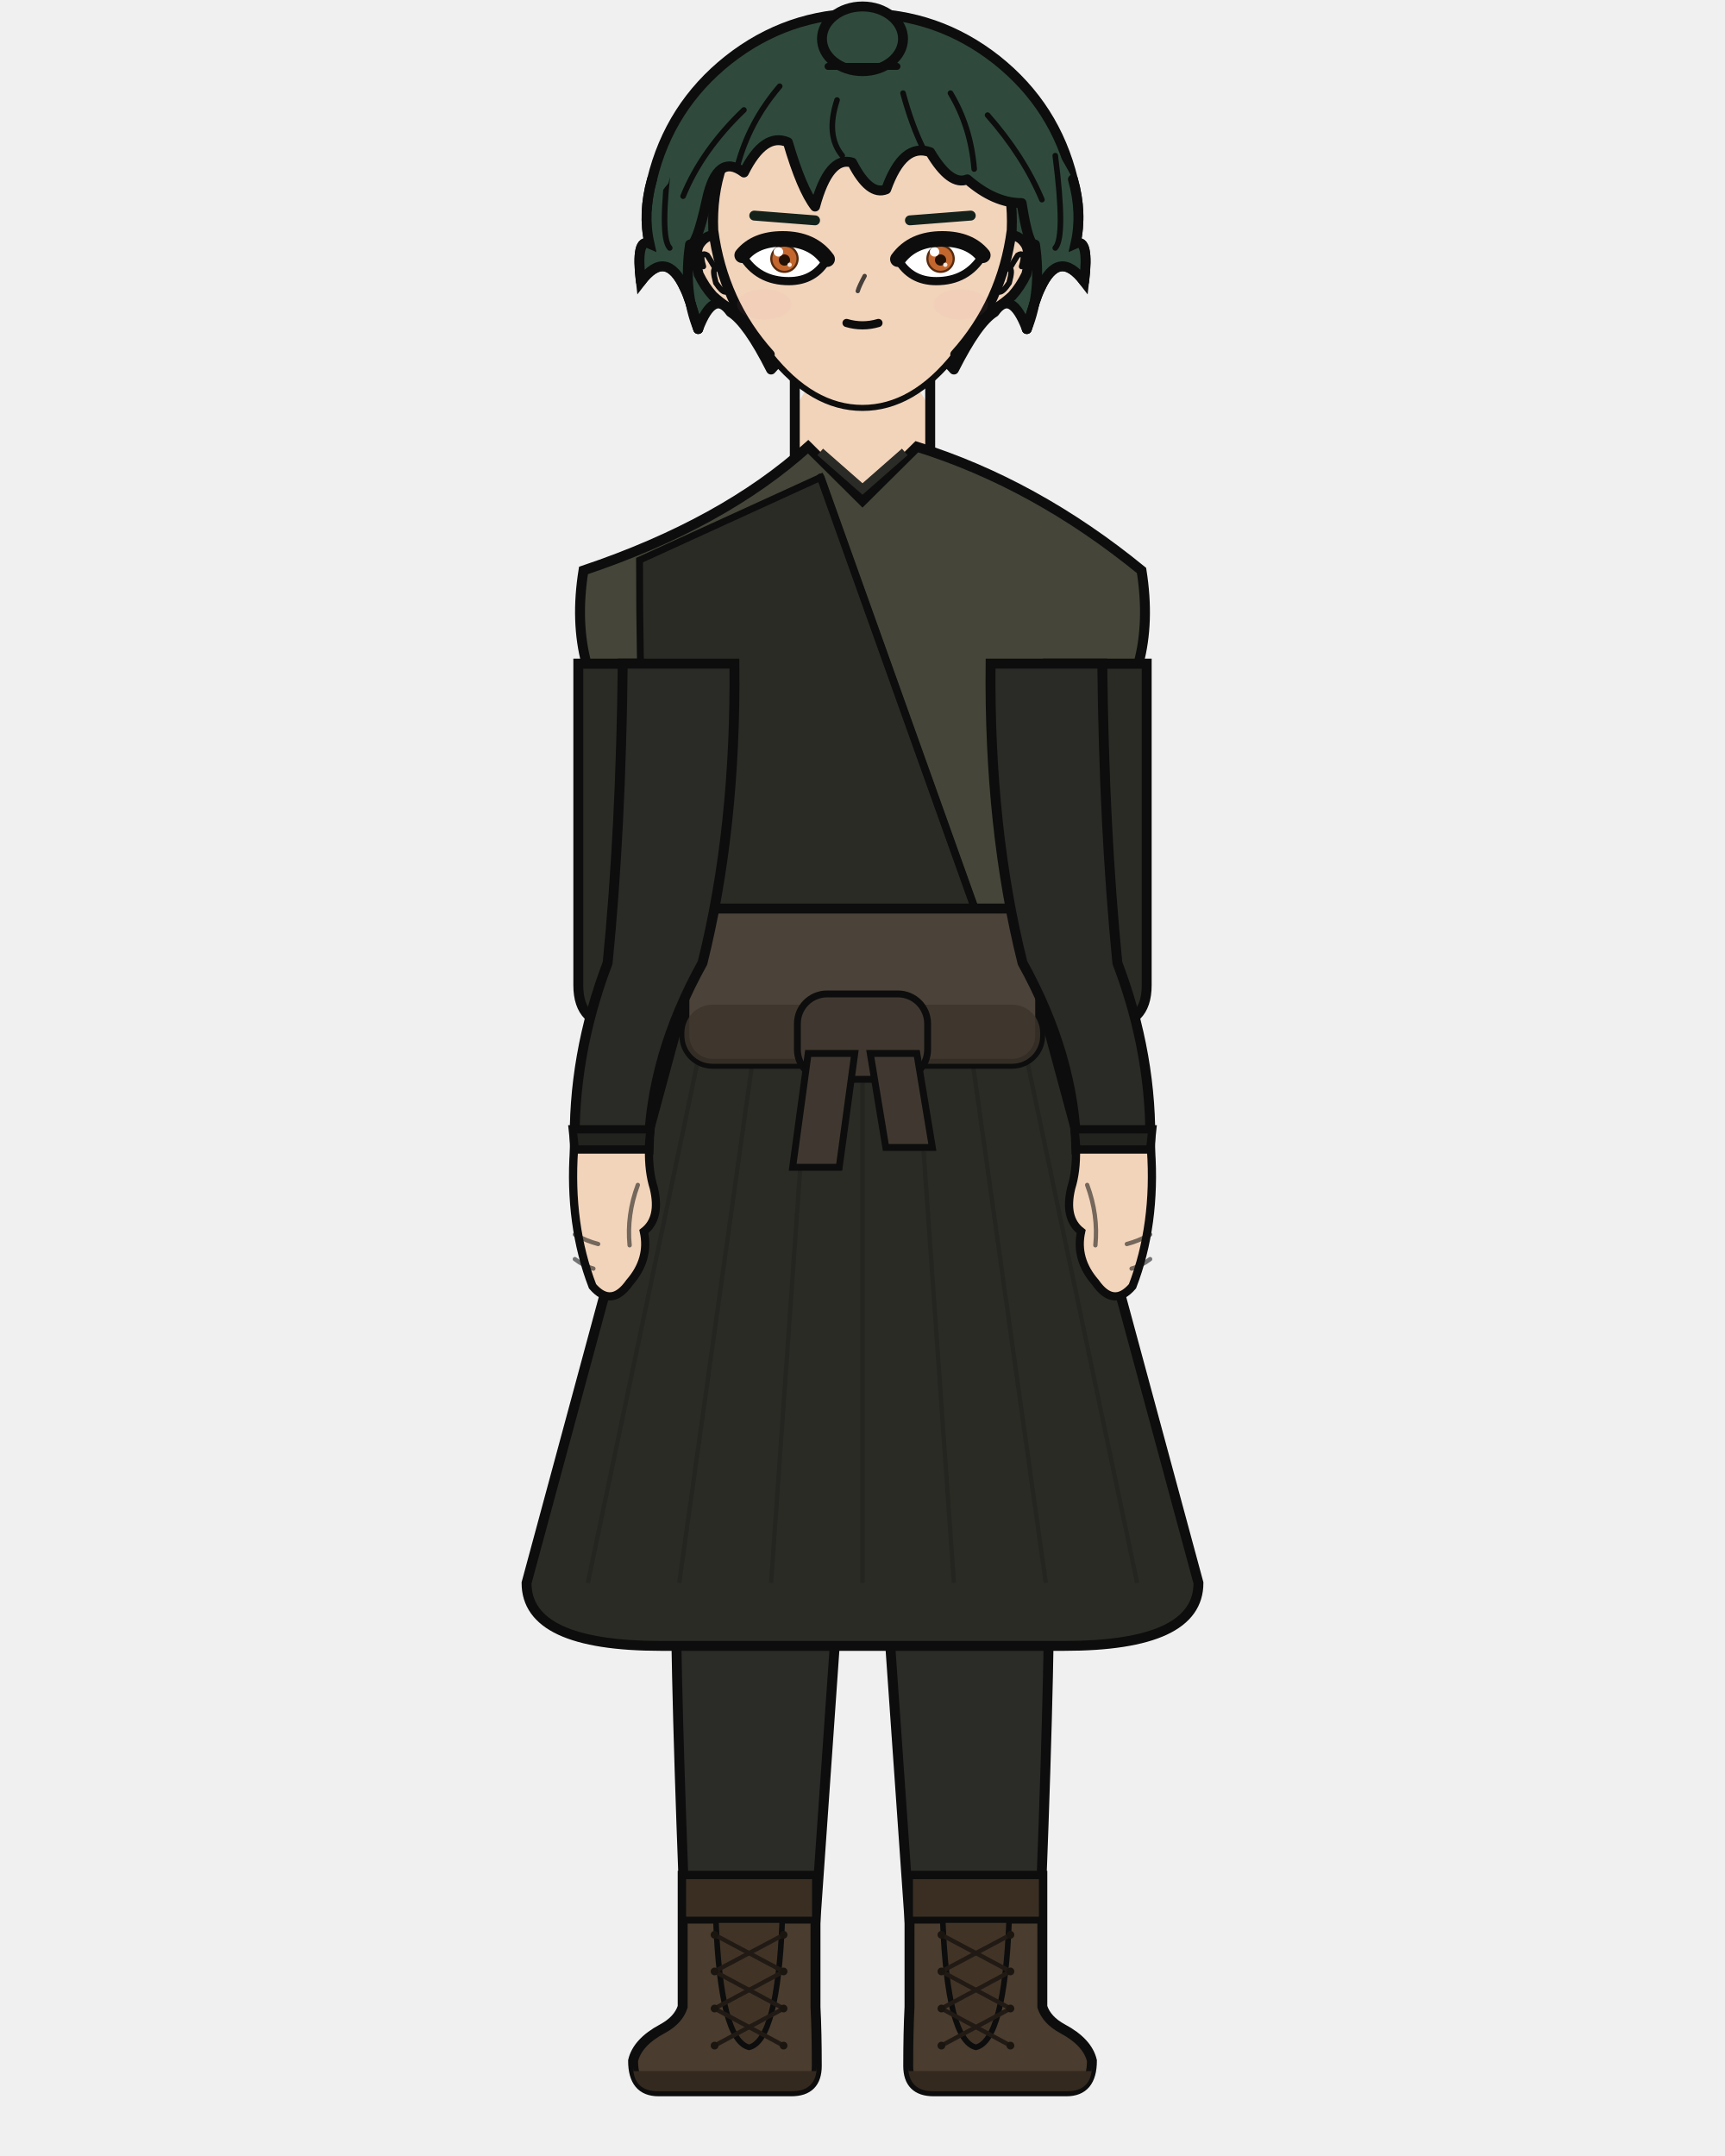
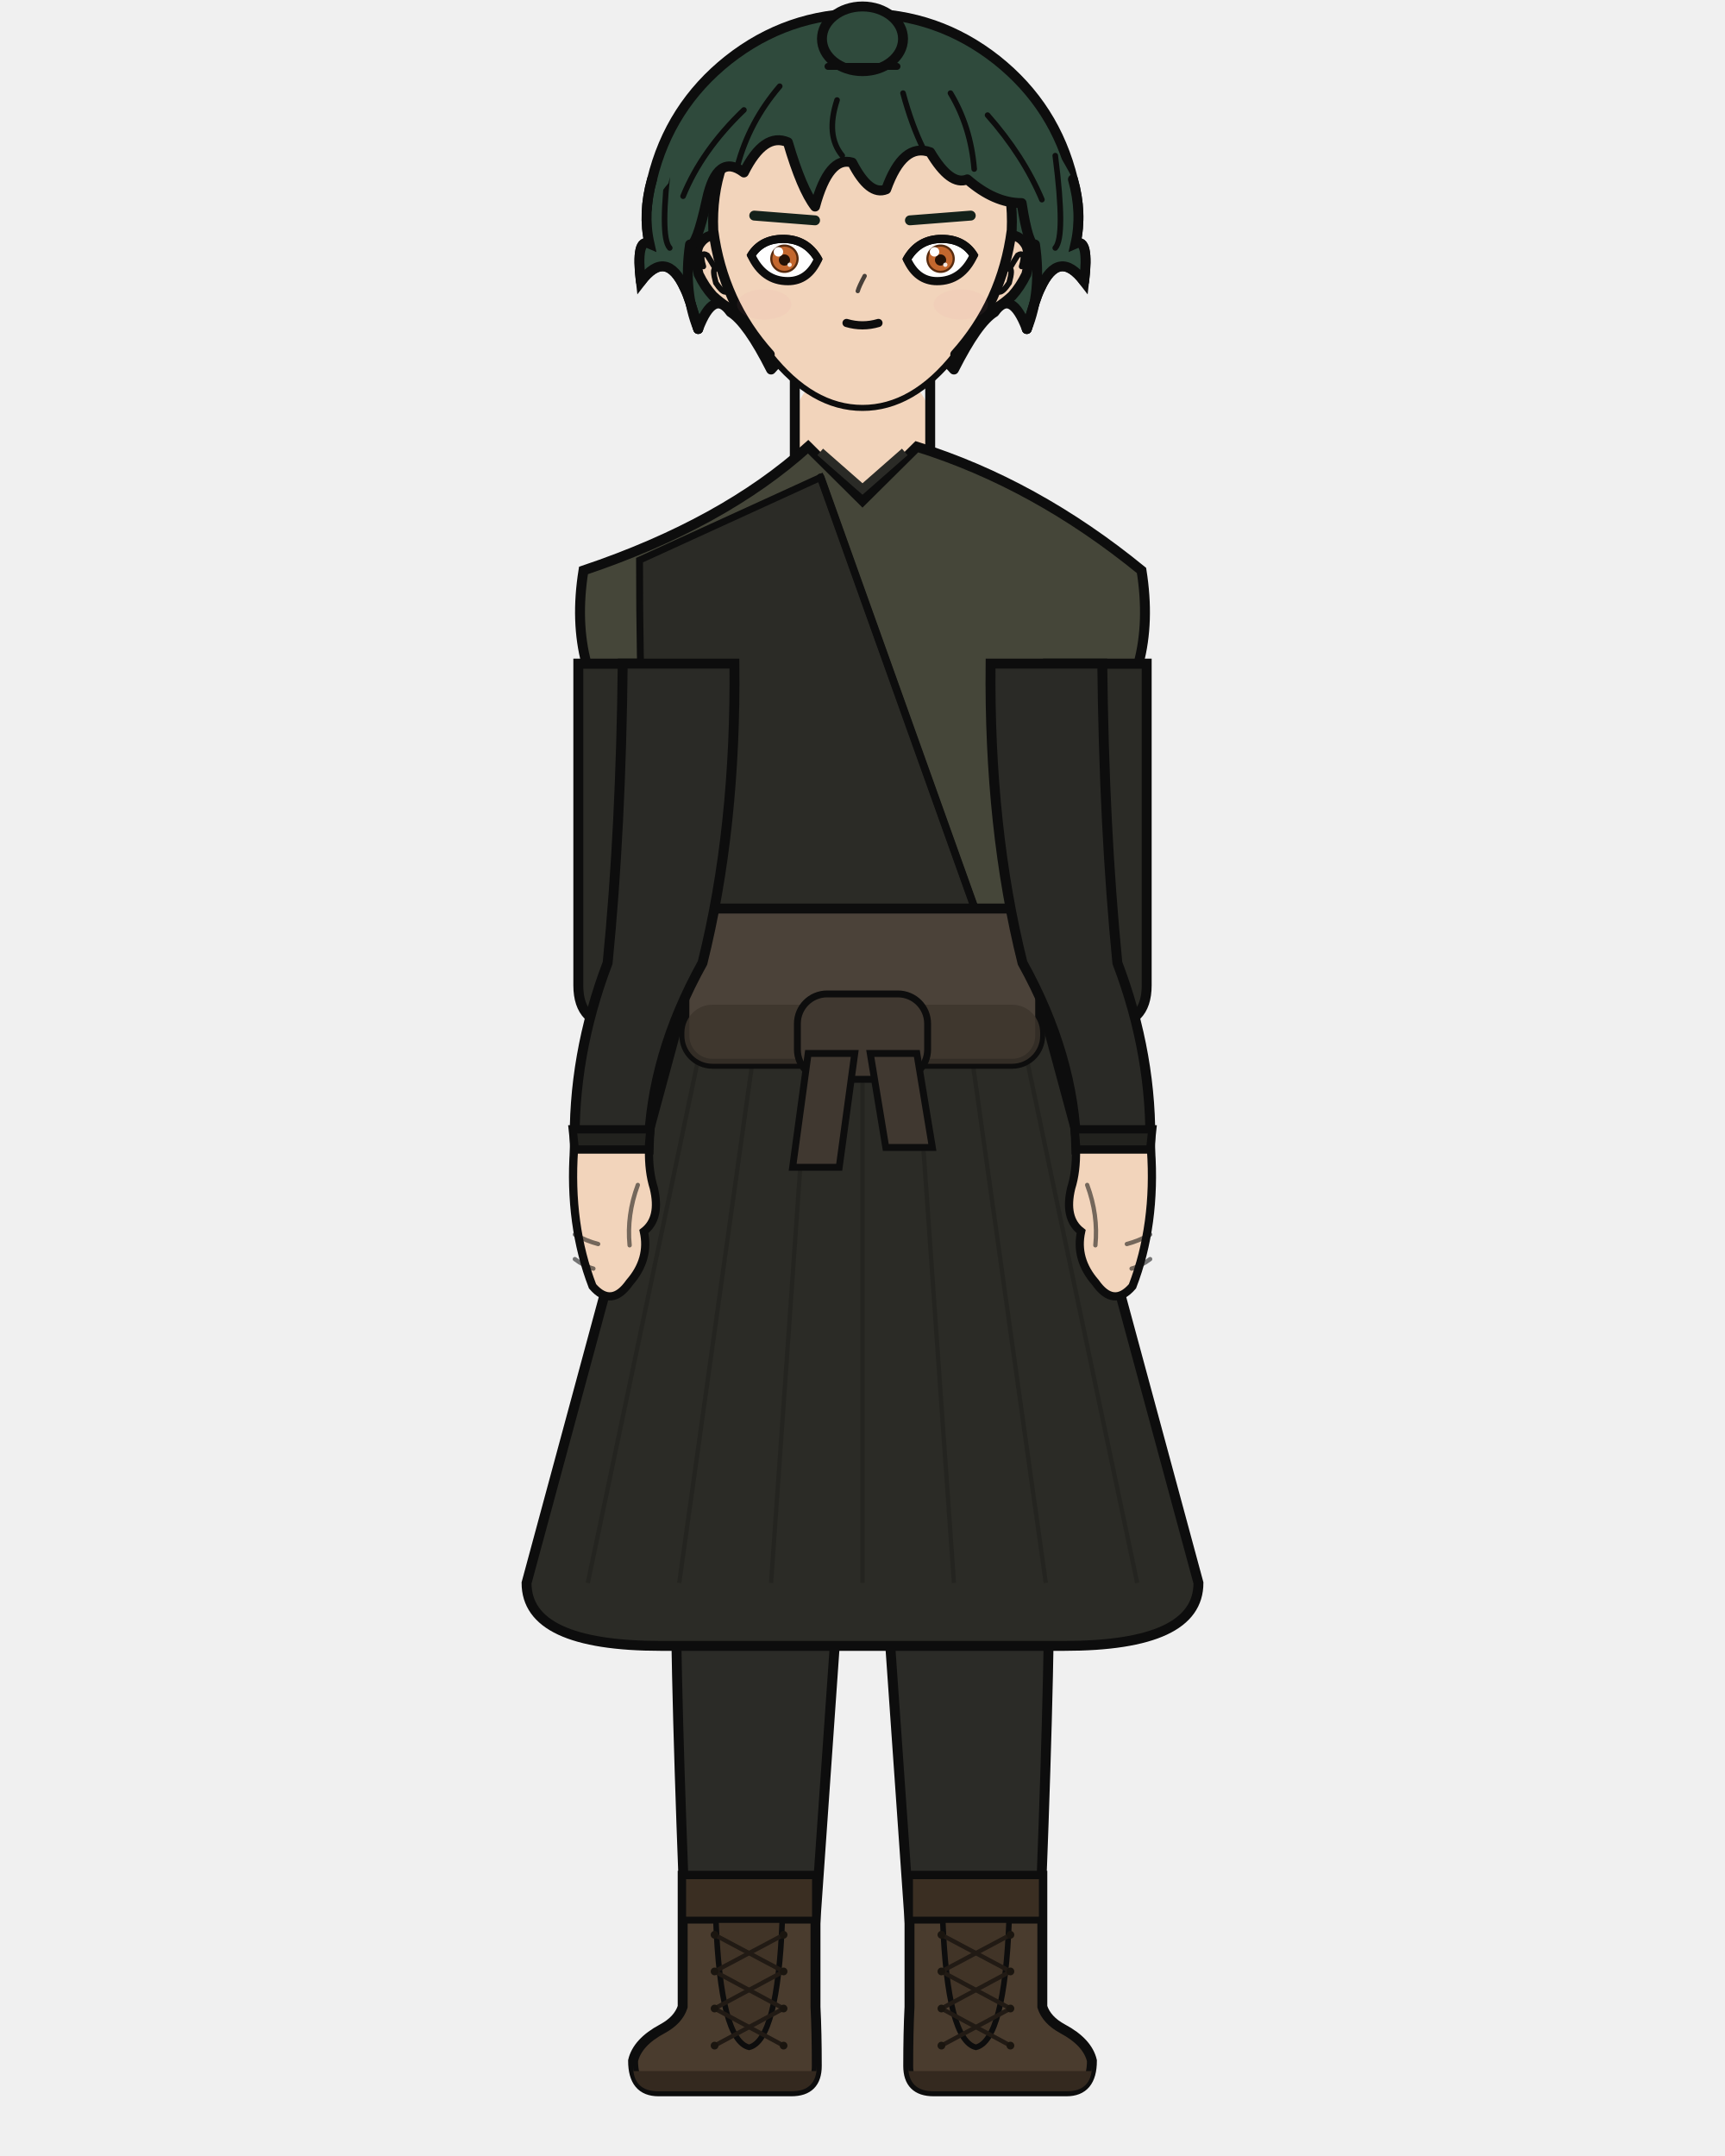
<svg xmlns="http://www.w3.org/2000/svg" width="400" height="500" viewBox="0 0 400 500">
  <defs>
    <clipPath id="hair-front">
      <path d="M 161.9 76.3 Q 158.4 67.7 160.0 56.7 Q 161.5 57.3 163.9 46.3 Q 166.3 35.3 172.5 40.0 Q 177.2 30.6 182.7 33.0 Q 185.9 43.9 189.0 47.9 Q 192.2 36.1 197.6 37.7 Q 201.6 45.5 205.5 43.9 Q 209.4 33.0 215.7 35.3 Q 220.4 43.2 224.3 41.6 Q 230.6 47.1 236.9 47.1 Q 238.5 57.3 240.0 56.7 Q 241.6 67.7 238.1 76.3 Q 240.0 69.3 241.2 66.9 Q 245.5 57.5 251.4 65.3 Q 252.6 55.1 249.4 56.5 Q 251.0 49.4 248.8 41.6 Q 241.3 26.9 228.6 17.0 Q 216.0 7.1 200.0 7.1 Q 184.0 7.1 171.4 17.0 Q 158.7 26.9 155.0 42.5 Q 149.0 49.4 150.6 56.5 Q 147.4 55.1 148.6 65.3 Q 154.5 57.5 158.8 66.9 Q 160.0 69.3 161.9 76.3 Z" />
    </clipPath>
  </defs>
  <path d="M 151.2 41.6 Q 155.3 24.7 168.9 13.9 Q 182.6 3.1 200.0 3.1 Q 217.4 3.1 231.1 13.9 Q 244.7 24.7 248.8 41.6 Q 251.0 49.4 249.4 56.5 Q 252.6 55.1 251.4 65.3 Q 245.5 57.5 241.2 66.9 Q 240.0 69.3 238.1 76.3 Q 234.5 66.9 230.6 72.4 Q 226.7 74.8 221.2 85.7 Q 211.8 74.8 200.0 77.1 Q 188.2 74.8 178.8 85.7 Q 173.3 74.8 169.4 72.4 Q 165.5 66.9 161.9 76.3 Q 160.0 69.3 158.8 66.9 Q 154.5 57.5 148.6 65.3 Q 147.4 55.1 150.6 56.5 Q 149.0 49.4 151.2 41.6 Z" fill="#2f4a3c" />
  <path d="M 151.2 41.6 Q 155.3 24.7 168.9 13.9 Q 182.6 3.1 200.0 3.1 Q 217.4 3.1 231.1 13.9 Q 244.7 24.7 248.8 41.6 Q 251.0 49.4 249.4 56.5 Q 252.6 55.1 251.4 65.3 Q 245.5 57.5 241.2 66.9 Q 240.0 69.3 238.1 76.3 Q 234.5 66.9 230.6 72.4 Q 226.7 74.8 221.2 85.7 Q 211.8 74.8 200.0 77.1 Q 188.2 74.8 178.8 85.7 Q 173.3 74.8 169.4 72.4 Q 165.5 66.9 161.9 76.3 Q 160.0 69.3 158.8 66.9 Q 154.5 57.5 148.6 65.3 Q 147.4 55.1 150.6 56.5 Q 149.0 49.4 151.2 41.6 Z" fill="none" stroke="#0d0d0d" stroke-width="2.3" stroke-linecap="round" stroke-linejoin="round" />
  <rect x="184.3" y="86.7" width="31.4" height="34.1" rx="11.0" fill="#f2d4bb" />
  <line x1="184.3" y1="86.7" x2="184.3" y2="120.9" stroke="#0d0d0d" stroke-width="2.3" />
  <line x1="215.7" y1="86.7" x2="215.7" y2="120.9" stroke="#0d0d0d" stroke-width="2.3" />
  <path d="M 152.9 225.3 L 247.1 225.3 Q 247.1 326.9 243.3 370.4 Q 243.0 403.7 240.3 465.4 L 212.3 465.4 Q 205.6 370.4 200.0 288.2 Q 194.4 370.4 187.7 465.4 L 159.7 465.4 Q 157.0 403.7 156.7 370.4 Q 152.9 326.9 152.9 225.3 Z" fill="#2b2b27" stroke="#0d0d0d" stroke-width="2.3" stroke-linejoin="round" />
  <line x1="200.0" y1="232.9" x2="200.0" y2="288.2" stroke="#22221f" stroke-width="1.0" opacity="0.8" />
  <path d="M 155.0 235.4 Q 165.4 254.3 175.8 279.4" fill="none" stroke="#22221f" stroke-width="1.0" opacity="0.8" />
  <path d="M 245.0 235.4 Q 234.6 254.3 224.2 279.4" fill="none" stroke="#22221f" stroke-width="1.0" opacity="0.8" />
  <path d="M 189.1 435.0 L 189.1 465.4 Q 189.4 471.3 189.4 479.1 Q 189.4 485.0 183.5 485.0 L 152.7 485.0 Q 146.8 485.0 146.8 477.9 Q 147.8 473.6 153.6 470.5 Q 157.3 468.5 158.3 465.4 L 158.3 435.0 Z" fill="#4a3c2e" stroke="#0d0d0d" stroke-width="2.3" />
  <path d="M 189.4 480.3 L 146.8 480.3 L 146.8 479.1 Q 146.8 485.0 152.7 485.0 L 183.5 485.0 Q 189.4 485.0 189.4 479.1 Z" fill="#34291f" />
  <rect x="158.3" y="435.0" width="30.8" height="10.3" fill="#3a2e22" stroke="#0d0d0d" stroke-width="1.6" />
  <path d="M 166.0 445.3 L 181.4 445.3 Q 180.3 473.2 173.7 474.8 Q 167.1 473.2 166.0 445.3 Z" fill="#413427" stroke="#0d0d0d" stroke-width="1.3" />
  <line x1="181.7" y1="448.7" x2="165.7" y2="457.2" stroke="#211a14" stroke-width="1.0" stroke-linecap="round" />
  <line x1="165.7" y1="448.7" x2="181.7" y2="457.2" stroke="#211a14" stroke-width="1.0" stroke-linecap="round" />
  <line x1="181.7" y1="457.2" x2="165.7" y2="465.8" stroke="#211a14" stroke-width="1.0" stroke-linecap="round" />
  <line x1="165.7" y1="457.2" x2="181.7" y2="465.8" stroke="#211a14" stroke-width="1.0" stroke-linecap="round" />
  <line x1="181.7" y1="465.8" x2="165.7" y2="474.4" stroke="#211a14" stroke-width="1.0" stroke-linecap="round" />
  <line x1="165.7" y1="465.8" x2="181.7" y2="474.4" stroke="#211a14" stroke-width="1.0" stroke-linecap="round" />
  <circle cx="165.7" cy="448.7" r="0.9" fill="#1a150f" />
  <circle cx="181.7" cy="448.7" r="0.9" fill="#1a150f" />
  <circle cx="165.7" cy="457.2" r="0.9" fill="#1a150f" />
  <circle cx="181.7" cy="457.2" r="0.9" fill="#1a150f" />
  <circle cx="165.7" cy="465.8" r="0.9" fill="#1a150f" />
  <circle cx="181.7" cy="465.8" r="0.9" fill="#1a150f" />
  <circle cx="165.7" cy="474.4" r="0.9" fill="#1a150f" />
  <circle cx="181.7" cy="474.4" r="0.9" fill="#1a150f" />
  <path d="M 210.9 435.0 L 210.9 465.4 Q 210.6 471.3 210.6 479.1 Q 210.6 485.0 216.5 485.0 L 247.3 485.0 Q 253.2 485.0 253.2 477.9 Q 252.2 473.6 246.4 470.5 Q 242.7 468.5 241.7 465.4 L 241.7 435.0 Z" fill="#4a3c2e" stroke="#0d0d0d" stroke-width="2.3" />
  <path d="M 210.6 480.3 L 253.2 480.3 L 253.2 479.1 Q 253.2 485.0 247.3 485.0 L 216.5 485.0 Q 210.6 485.0 210.6 479.1 Z" fill="#34291f" />
  <rect x="210.9" y="435.0" width="30.8" height="10.3" fill="#3a2e22" stroke="#0d0d0d" stroke-width="1.6" />
  <path d="M 218.6 445.3 L 234.0 445.3 Q 232.9 473.2 226.3 474.8 Q 219.7 473.2 218.6 445.3 Z" fill="#413427" stroke="#0d0d0d" stroke-width="1.3" />
  <line x1="234.3" y1="448.7" x2="218.3" y2="457.2" stroke="#211a14" stroke-width="1.0" stroke-linecap="round" />
  <line x1="218.3" y1="448.7" x2="234.3" y2="457.2" stroke="#211a14" stroke-width="1.0" stroke-linecap="round" />
  <line x1="234.3" y1="457.2" x2="218.3" y2="465.8" stroke="#211a14" stroke-width="1.0" stroke-linecap="round" />
  <line x1="218.3" y1="457.2" x2="234.3" y2="465.8" stroke="#211a14" stroke-width="1.0" stroke-linecap="round" />
  <line x1="234.3" y1="465.8" x2="218.3" y2="474.4" stroke="#211a14" stroke-width="1.0" stroke-linecap="round" />
  <line x1="218.3" y1="465.8" x2="234.3" y2="474.4" stroke="#211a14" stroke-width="1.0" stroke-linecap="round" />
  <circle cx="218.3" cy="448.7" r="0.9" fill="#1a150f" />
  <circle cx="234.3" cy="448.7" r="0.9" fill="#1a150f" />
  <circle cx="218.3" cy="457.2" r="0.9" fill="#1a150f" />
  <circle cx="234.3" cy="457.2" r="0.9" fill="#1a150f" />
  <circle cx="218.3" cy="465.8" r="0.9" fill="#1a150f" />
  <circle cx="234.3" cy="465.8" r="0.9" fill="#1a150f" />
  <circle cx="218.3" cy="474.4" r="0.9" fill="#1a150f" />
  <circle cx="234.3" cy="474.4" r="0.9" fill="#1a150f" />
  <path d="M 161.0 223.3 L 122.1 367.1 Q 122.1 381.7 153.3 381.7 L 246.7 381.7 Q 277.9 381.7 277.9 367.1 L 239.0 223.3 Z" fill="#2b2b26" stroke="#0d0d0d" stroke-width="2.3" />
  <line x1="166.6" y1="223.3" x2="136.3" y2="367.1" stroke="#22221e" stroke-width="1.0" opacity="0.75" />
  <line x1="177.7" y1="223.3" x2="157.5" y2="367.1" stroke="#22221e" stroke-width="1.0" opacity="0.75" />
  <line x1="188.9" y1="223.3" x2="178.8" y2="367.1" stroke="#22221e" stroke-width="1.0" opacity="0.75" />
  <line x1="200.0" y1="223.3" x2="200.0" y2="367.1" stroke="#22221e" stroke-width="1.0" opacity="0.75" />
  <line x1="211.1" y1="223.3" x2="221.2" y2="367.1" stroke="#22221e" stroke-width="1.0" opacity="0.75" />
  <line x1="222.3" y1="223.3" x2="242.5" y2="367.1" stroke="#22221e" stroke-width="1.0" opacity="0.75" />
  <line x1="233.4" y1="223.3" x2="263.7" y2="367.1" stroke="#22221e" stroke-width="1.0" opacity="0.75" />
  <path d="M 160.7 153.9 L 134.1 153.9 L 134.1 228.5 Q 134.1 237.8 143.4 237.8 L 160.7 237.8 Z" fill="#2b2b26" stroke="#0d0d0d" stroke-width="2.3" />
  <path d="M 239.3 153.9 L 265.9 153.9 L 265.9 228.5 Q 265.9 237.8 256.6 237.8 L 239.3 237.8 Z" fill="#2b2b26" stroke="#0d0d0d" stroke-width="2.3" />
  <path d="M 187.4 103.6 Q 167.7 121.4 135.3 132.3 Q 133.4 144.2 136.0 153.9 L 157.0 153.9 Q 157.0 192.0 159.9 223.3 Q 159.5 224.4 159.5 225.3 L 240.5 225.3 Q 240.5 224.4 240.1 223.3 Q 243.0 192.0 243.0 153.9 L 264.0 153.9 Q 266.6 144.2 264.7 132.3 Q 240.1 112.2 212.6 103.6 L 200.0 116.1 Z" fill="#454639" stroke="#0d0d0d" stroke-width="2.3" />
  <path d="M 190.2 104.8 L 200.0 113.4 L 209.8 104.8" fill="none" stroke="#2a2a26" stroke-width="2.0" />
  <path d="M 190.3 110.7 L 148.3 129.9 Q 148.3 223.3 159.9 218.4 L 228.8 218.4 Z" fill="#2b2b26" stroke="#0d0d0d" stroke-width="1.6" />
  <path d="M 190.3 110.7 L 228.8 218.4" fill="none" stroke="#0d0d0d" stroke-width="1.8" stroke-linecap="round" />
  <rect x="158.7" y="210.7" width="82.5" height="36.0" rx="6.5" fill="#4b4239" stroke="#0d0d0d" stroke-width="2.3" />
  <rect x="158.7" y="233.0" width="82.5" height="13.7" rx="6.5" fill="#3c342c" opacity="0.8" />
  <rect x="184.9" y="230.5" width="30.2" height="19.8" rx="6.9" fill="#403830" stroke="#0d0d0d" stroke-width="1.6" />
  <path d="M 187.4 244.3 L 198.2 244.3 L 194.6 270.7 L 183.8 270.7 Z" fill="#403830" stroke="#0d0d0d" stroke-width="1.6" />
  <path d="M 201.8 244.3 L 212.6 244.3 L 216.2 266.1 L 205.4 266.1 Z" fill="#403830" stroke="#0d0d0d" stroke-width="1.6" />
  <path d="M 170.3 153.9 L 144.4 153.9 Q 144.0 192.0 140.9 223.3 Q 132.7 244.9 133.3 266.6 L 150.4 266.6 Q 150.9 244.9 162.9 223.3 Q 170.7 192.0 170.3 153.9 Z" fill="#2a2a26" stroke="#0d0d0d" stroke-width="2.3" />
  <path d="M 132.8 261.9 L 150.8 261.9 L 150.4 266.6 L 133.3 266.6 Z" fill="#22221e" stroke="#0d0d0d" stroke-width="1.9" />
  <path d="M 133.1 266.6 Q 131.9 284.0 137.4 298.3 Q 141.8 303.4 146.0 297.4 Q 150.7 292.0 149.3 285.6 Q 153.3 282.5 151.6 275.5 Q 150.4 271.7 150.5 266.6 Z" fill="#f2d4bb" stroke="#0d0d0d" stroke-width="1.9" />
  <path d="M 147.9 274.8 Q 145.3 281.8 146.0 288.8" fill="none" stroke="#0d0d0d" stroke-width="1.0" opacity="0.55" stroke-linecap="round" />
  <path d="M 133.3 286.3 Q 136.0 287.8 138.7 288.5" fill="none" stroke="#0d0d0d" stroke-width="1.0" opacity="0.55" stroke-linecap="round" />
  <path d="M 133.3 292.0 Q 135.4 293.6 137.6 294.2" fill="none" stroke="#0d0d0d" stroke-width="1.0" opacity="0.55" stroke-linecap="round" />
  <path d="M 229.7 153.9 L 255.6 153.9 Q 256.0 192.0 259.1 223.3 Q 267.3 244.9 266.7 266.6 L 249.6 266.6 Q 249.1 244.9 237.1 223.3 Q 229.3 192.0 229.7 153.9 Z" fill="#2a2a26" stroke="#0d0d0d" stroke-width="2.3" />
  <path d="M 249.2 261.9 L 267.2 261.9 L 266.7 266.6 L 249.6 266.6 Z" fill="#22221e" stroke="#0d0d0d" stroke-width="1.9" />
  <path d="M 266.9 266.6 Q 268.1 284.0 262.6 298.3 Q 258.2 303.4 254.0 297.4 Q 249.3 292.0 250.7 285.6 Q 246.7 282.5 248.4 275.5 Q 249.6 271.7 249.5 266.6 Z" fill="#f2d4bb" stroke="#0d0d0d" stroke-width="1.9" />
  <path d="M 252.1 274.8 Q 254.7 281.8 254.0 288.8" fill="none" stroke="#0d0d0d" stroke-width="1.0" opacity="0.55" stroke-linecap="round" />
  <path d="M 266.7 286.3 Q 264.0 287.8 261.3 288.5" fill="none" stroke="#0d0d0d" stroke-width="1.0" opacity="0.55" stroke-linecap="round" />
  <path d="M 266.7 292.0 Q 264.6 293.6 262.4 294.2" fill="none" stroke="#0d0d0d" stroke-width="1.0" opacity="0.55" stroke-linecap="round" />
  <path d="M 165.6 54.5 Q 163.3 54.7 162.0 57.0 Q 161.0 59.5 162.0 63.6 Q 163.4 66.5 165.3 68.6 Q 168.9 71.9 171.8 72.6 Z" fill="#f2d4bb" />
  <path d="M 165.6 54.5 Q 163.3 54.7 162.0 57.0 Q 161.0 59.5 162.0 63.6 Q 163.4 66.5 165.3 68.6 Q 168.9 71.9 171.8 72.6" fill="none" stroke="#0d0d0d" stroke-width="2.3" stroke-linecap="round" />
  <path d="M 163.1 61.8 Q 162.5 59.8 162.8 59.1 Q 163.2 58.7 164.0 59.2 Q 164.9 60.6 165.9 62.3 Q 165.1 62.3 166.0 65.6 Q 167.4 67.7 168.2 67.7" fill="none" stroke="#0d0d0d" stroke-width="1.3" stroke-linecap="round" />
  <path d="M 234.4 54.5 Q 236.7 54.7 238.0 57.0 Q 239.0 59.5 238.0 63.6 Q 236.6 66.5 234.7 68.6 Q 231.1 71.9 228.2 72.6 Z" fill="#f2d4bb" />
  <path d="M 234.4 54.5 Q 236.7 54.7 238.0 57.0 Q 239.0 59.5 238.0 63.6 Q 236.6 66.5 234.7 68.6 Q 231.1 71.9 228.2 72.6" fill="none" stroke="#0d0d0d" stroke-width="2.3" stroke-linecap="round" />
  <path d="M 236.9 61.8 Q 237.5 59.8 237.2 59.1 Q 236.8 58.7 236.0 59.2 Q 235.1 60.6 234.1 62.3 Q 234.9 62.3 234.0 65.6 Q 232.6 67.7 231.8 67.7" fill="none" stroke="#0d0d0d" stroke-width="1.3" stroke-linecap="round" />
  <path d="M 200.0 14.1 Q 214.6 14.1 225.0 25.6 Q 235.3 37.1 234.6 53.4 Q 232.4 70.1 221.5 82.2 Q 211.7 94.6 200.0 94.6 Q 188.3 94.6 178.5 82.2 Q 167.6 70.1 165.4 53.4 Q 164.7 37.1 175.0 25.6 Q 185.4 14.1 200.0 14.1 Z" fill="#f2d4bb" />
  <path d="M 178.5 82.2 Q 167.6 70.1 165.4 53.4 Q 164.7 37.1 175.0 25.6 Q 185.4 14.1 200.0 14.1 Q 214.6 14.1 225.0 25.6 Q 235.3 37.1 234.6 53.4 Q 232.4 70.1 221.5 82.2" fill="none" stroke="#0d0d0d" stroke-width="2.3" stroke-linecap="round" />
  <path d="M 221.5 82.2 Q 211.7 94.6 200.0 94.6 Q 188.3 94.6 178.5 82.2" fill="none" stroke="#0d0d0d" stroke-width="1.4" stroke-linecap="round" />
  <line x1="189.0" y1="51.1" x2="174.9" y2="50.0" stroke="#14211a" stroke-width="2.3" stroke-linecap="round" />
  <defs>
    <clipPath id="eye-l">
-       <path d="M 191.8 60.1 Q 188.4 55.4 181.5 55.4 Q 175.2 55.4 172.1 59.2 Q 175.7 65.2 182.9 65.2 Q 188.9 65.2 191.8 60.1 Z" />
+       <path d="M 189.7 60.1 Q 187.0 55.4 181.6 55.4 Q 176.6 55.4 174.2 59.2 Q 177.0 65.2 182.7 65.2 Q 187.4 65.2 189.7 60.1 Z" />
    </clipPath>
  </defs>
-   <path d="M 191.8 60.1 Q 188.4 55.4 181.5 55.4 Q 175.2 55.4 172.1 59.2 Q 175.7 65.2 182.9 65.2 Q 188.9 65.2 191.8 60.1 Z" fill="white" stroke="#0d0d0d" stroke-width="1.9" />
+   <path d="M 189.7 60.1 Q 187.0 55.4 181.6 55.4 Q 176.6 55.4 174.2 59.2 Q 177.0 65.2 182.7 65.2 Q 187.4 65.2 189.7 60.1 Z" fill="white" stroke="#0d0d0d" stroke-width="1.9" />
  <g clip-path="url(#eye-l)">
    <circle cx="181.9" cy="60.0" r="3.3" fill="#582b0f" />
    <circle cx="181.9" cy="60.0" r="2.8" fill="#c3672e" />
    <circle cx="181.9" cy="60.3" r="1.3" fill="#231106" />
    <circle cx="180.5" cy="58.4" r="1.1" fill="white" />
    <circle cx="183.1" cy="61.4" r="0.5" fill="white" opacity="0.85" />
  </g>
-   <path d="M 191.8 60.1 Q 188.4 55.4 181.5 55.4 Q 175.2 55.4 172.1 59.2" fill="none" stroke="#0d0d0d" stroke-width="3.6" stroke-linecap="round" />
+   <path d="M 189.7 60.1 Q 187.0 55.4 181.6 55.4 Q 176.6 55.4 174.2 59.2" fill="none" stroke="#0d0d0d" stroke-width="1.9" stroke-linecap="round" />
  <line x1="211.0" y1="51.1" x2="225.1" y2="50.0" stroke="#14211a" stroke-width="2.3" stroke-linecap="round" />
  <defs>
    <clipPath id="eye-r">
-       <path d="M 208.2 60.1 Q 211.6 55.4 218.5 55.4 Q 224.8 55.4 227.9 59.2 Q 224.3 65.2 217.1 65.2 Q 211.1 65.2 208.2 60.1 Z" />
+       <path d="M 210.3 60.1 Q 213.0 55.4 218.4 55.4 Q 223.4 55.4 225.8 59.2 Q 223.0 65.2 217.3 65.2 Q 212.6 65.2 210.3 60.1 Z" />
    </clipPath>
  </defs>
-   <path d="M 208.2 60.1 Q 211.6 55.4 218.5 55.4 Q 224.8 55.4 227.9 59.2 Q 224.3 65.2 217.1 65.2 Q 211.1 65.2 208.2 60.1 Z" fill="white" stroke="#0d0d0d" stroke-width="1.9" />
+   <path d="M 210.3 60.1 Q 213.0 55.4 218.4 55.4 Q 223.4 55.4 225.8 59.2 Q 223.0 65.2 217.3 65.2 Q 212.6 65.2 210.3 60.1 Z" fill="white" stroke="#0d0d0d" stroke-width="1.9" />
  <g clip-path="url(#eye-r)">
    <circle cx="218.1" cy="60.0" r="3.3" fill="#582b0f" />
    <circle cx="218.1" cy="60.0" r="2.8" fill="#c3672e" />
    <circle cx="218.1" cy="60.3" r="1.3" fill="#231106" />
    <circle cx="216.7" cy="58.4" r="1.1" fill="white" />
    <circle cx="219.2" cy="61.4" r="0.5" fill="white" opacity="0.85" />
  </g>
-   <path d="M 208.2 60.1 Q 211.6 55.4 218.5 55.4 Q 224.8 55.4 227.9 59.2" fill="none" stroke="#0d0d0d" stroke-width="3.6" stroke-linecap="round" />
+   <path d="M 210.3 60.1 Q 213.0 55.4 218.4 55.4 Q 223.4 55.4 225.8 59.2" fill="none" stroke="#0d0d0d" stroke-width="1.9" stroke-linecap="round" />
  <path d="M 200.5 64.0 Q 199.2 66.4 198.9 67.5" fill="none" stroke="#0d0d0d" stroke-width="1.0" opacity="0.75" stroke-linecap="round" />
  <path d="M 196.3 74.9 Q 200.0 76.0 203.7 74.9" fill="none" stroke="#0d0d0d" stroke-width="1.9" stroke-linecap="round" />
  <ellipse cx="177.2" cy="70.6" rx="6.3" ry="3.5" fill="#e8879a" opacity="0.07" />
  <ellipse cx="222.8" cy="70.6" rx="6.3" ry="3.5" fill="#e8879a" opacity="0.07" />
  <path d="M 161.9 76.3 Q 158.4 67.7 160.0 56.7 Q 161.5 57.3 163.9 46.3 Q 166.3 35.3 172.5 40.0 Q 177.2 30.6 182.7 33.0 Q 185.9 43.9 189.0 47.9 Q 192.2 36.1 197.6 37.7 Q 201.6 45.5 205.5 43.9 Q 209.4 33.0 215.7 35.3 Q 220.4 43.2 224.3 41.6 Q 230.6 47.1 236.9 47.1 Q 238.5 57.3 240.0 56.7 Q 241.6 67.7 238.1 76.3 Q 240.0 69.3 241.2 66.9 Q 245.5 57.5 251.4 65.3 Q 252.6 55.1 249.4 56.5 Q 251.0 49.4 248.8 41.6 Q 241.3 26.9 228.6 17.0 Q 216.0 7.1 200.0 7.1 Q 184.0 7.1 171.4 17.0 Q 158.7 26.9 155.0 42.5 Q 149.0 49.4 150.6 56.5 Q 147.4 55.1 148.6 65.3 Q 154.5 57.5 158.8 66.9 Q 160.0 69.3 161.9 76.3 Z" fill="#2f4a3c" />
  <path d="M 161.9 76.3 Q 158.4 67.7 160.0 56.7 Q 161.5 57.3 163.9 46.3 Q 166.3 35.3 172.5 40.0 Q 177.2 30.6 182.7 33.0 Q 185.9 43.9 189.0 47.9 Q 192.2 36.1 197.6 37.7 Q 201.6 45.5 205.5 43.9 Q 209.4 33.0 215.7 35.3 Q 220.4 43.2 224.3 41.6 Q 230.6 47.1 236.9 47.1 Q 238.5 57.3 240.0 56.7 Q 241.6 67.7 238.1 76.3" fill="none" stroke="#0d0d0d" stroke-width="2.3" stroke-linecap="round" stroke-linejoin="round" />
  <path d="M 238.1 76.3 Q 240.0 69.3 241.2 66.9 Q 245.5 57.5 251.4 65.3 Q 252.6 55.1 249.4 56.5 Q 251.0 49.4 248.8 41.6" fill="none" stroke="#0d0d0d" stroke-width="2.3" stroke-linecap="round" />
  <path d="M 161.9 76.3 Q 160.0 69.3 158.8 66.9 Q 154.5 57.5 148.6 65.3 Q 147.4 55.1 150.6 56.5 Q 149.0 49.4 151.2 41.6" fill="none" stroke="#0d0d0d" stroke-width="2.3" stroke-linecap="round" />
  <path d="M 180.8 20.0 Q 173.7 28.3 171.0 38.5" fill="none" stroke="#0d0d0d" stroke-width="1.3" stroke-linecap="round" clip-path="url(#hair-front)" />
  <path d="M 194.1 23.2 Q 191.4 31.4 195.3 36.1" fill="none" stroke="#0d0d0d" stroke-width="1.3" stroke-linecap="round" clip-path="url(#hair-front)" />
  <path d="M 209.4 21.6 Q 211.4 29.0 214.1 34.5" fill="none" stroke="#0d0d0d" stroke-width="1.3" stroke-linecap="round" clip-path="url(#hair-front)" />
  <path d="M 220.4 21.6 Q 225.1 29.4 225.9 39.2" fill="none" stroke="#0d0d0d" stroke-width="1.3" stroke-linecap="round" clip-path="url(#hair-front)" />
  <path d="M 229.0 26.7 Q 237.3 36.1 241.6 46.3" fill="none" stroke="#0d0d0d" stroke-width="1.3" stroke-linecap="round" clip-path="url(#hair-front)" />
  <path d="M 172.5 25.5 Q 162.7 34.9 158.4 45.5" fill="none" stroke="#0d0d0d" stroke-width="1.3" stroke-linecap="round" clip-path="url(#hair-front)" />
  <path d="M 244.7 36.1 Q 247.1 54.9 244.7 57.5" fill="none" stroke="#0d0d0d" stroke-width="1.3" stroke-linecap="round" clip-path="url(#hair-front)" />
  <path d="M 155.3 36.1 Q 152.9 54.9 155.3 57.5" fill="none" stroke="#0d0d0d" stroke-width="1.3" stroke-linecap="round" clip-path="url(#hair-front)" />
  <ellipse cx="200.0" cy="9.0" rx="9.4" ry="7.5" fill="#2f4a3c" stroke="#0d0d0d" stroke-width="2.3" />
  <path d="M 192.0 15.4 L 208.0 15.4" fill="none" stroke="#0d0d0d" stroke-width="1.6" stroke-linecap="round" />
</svg>
